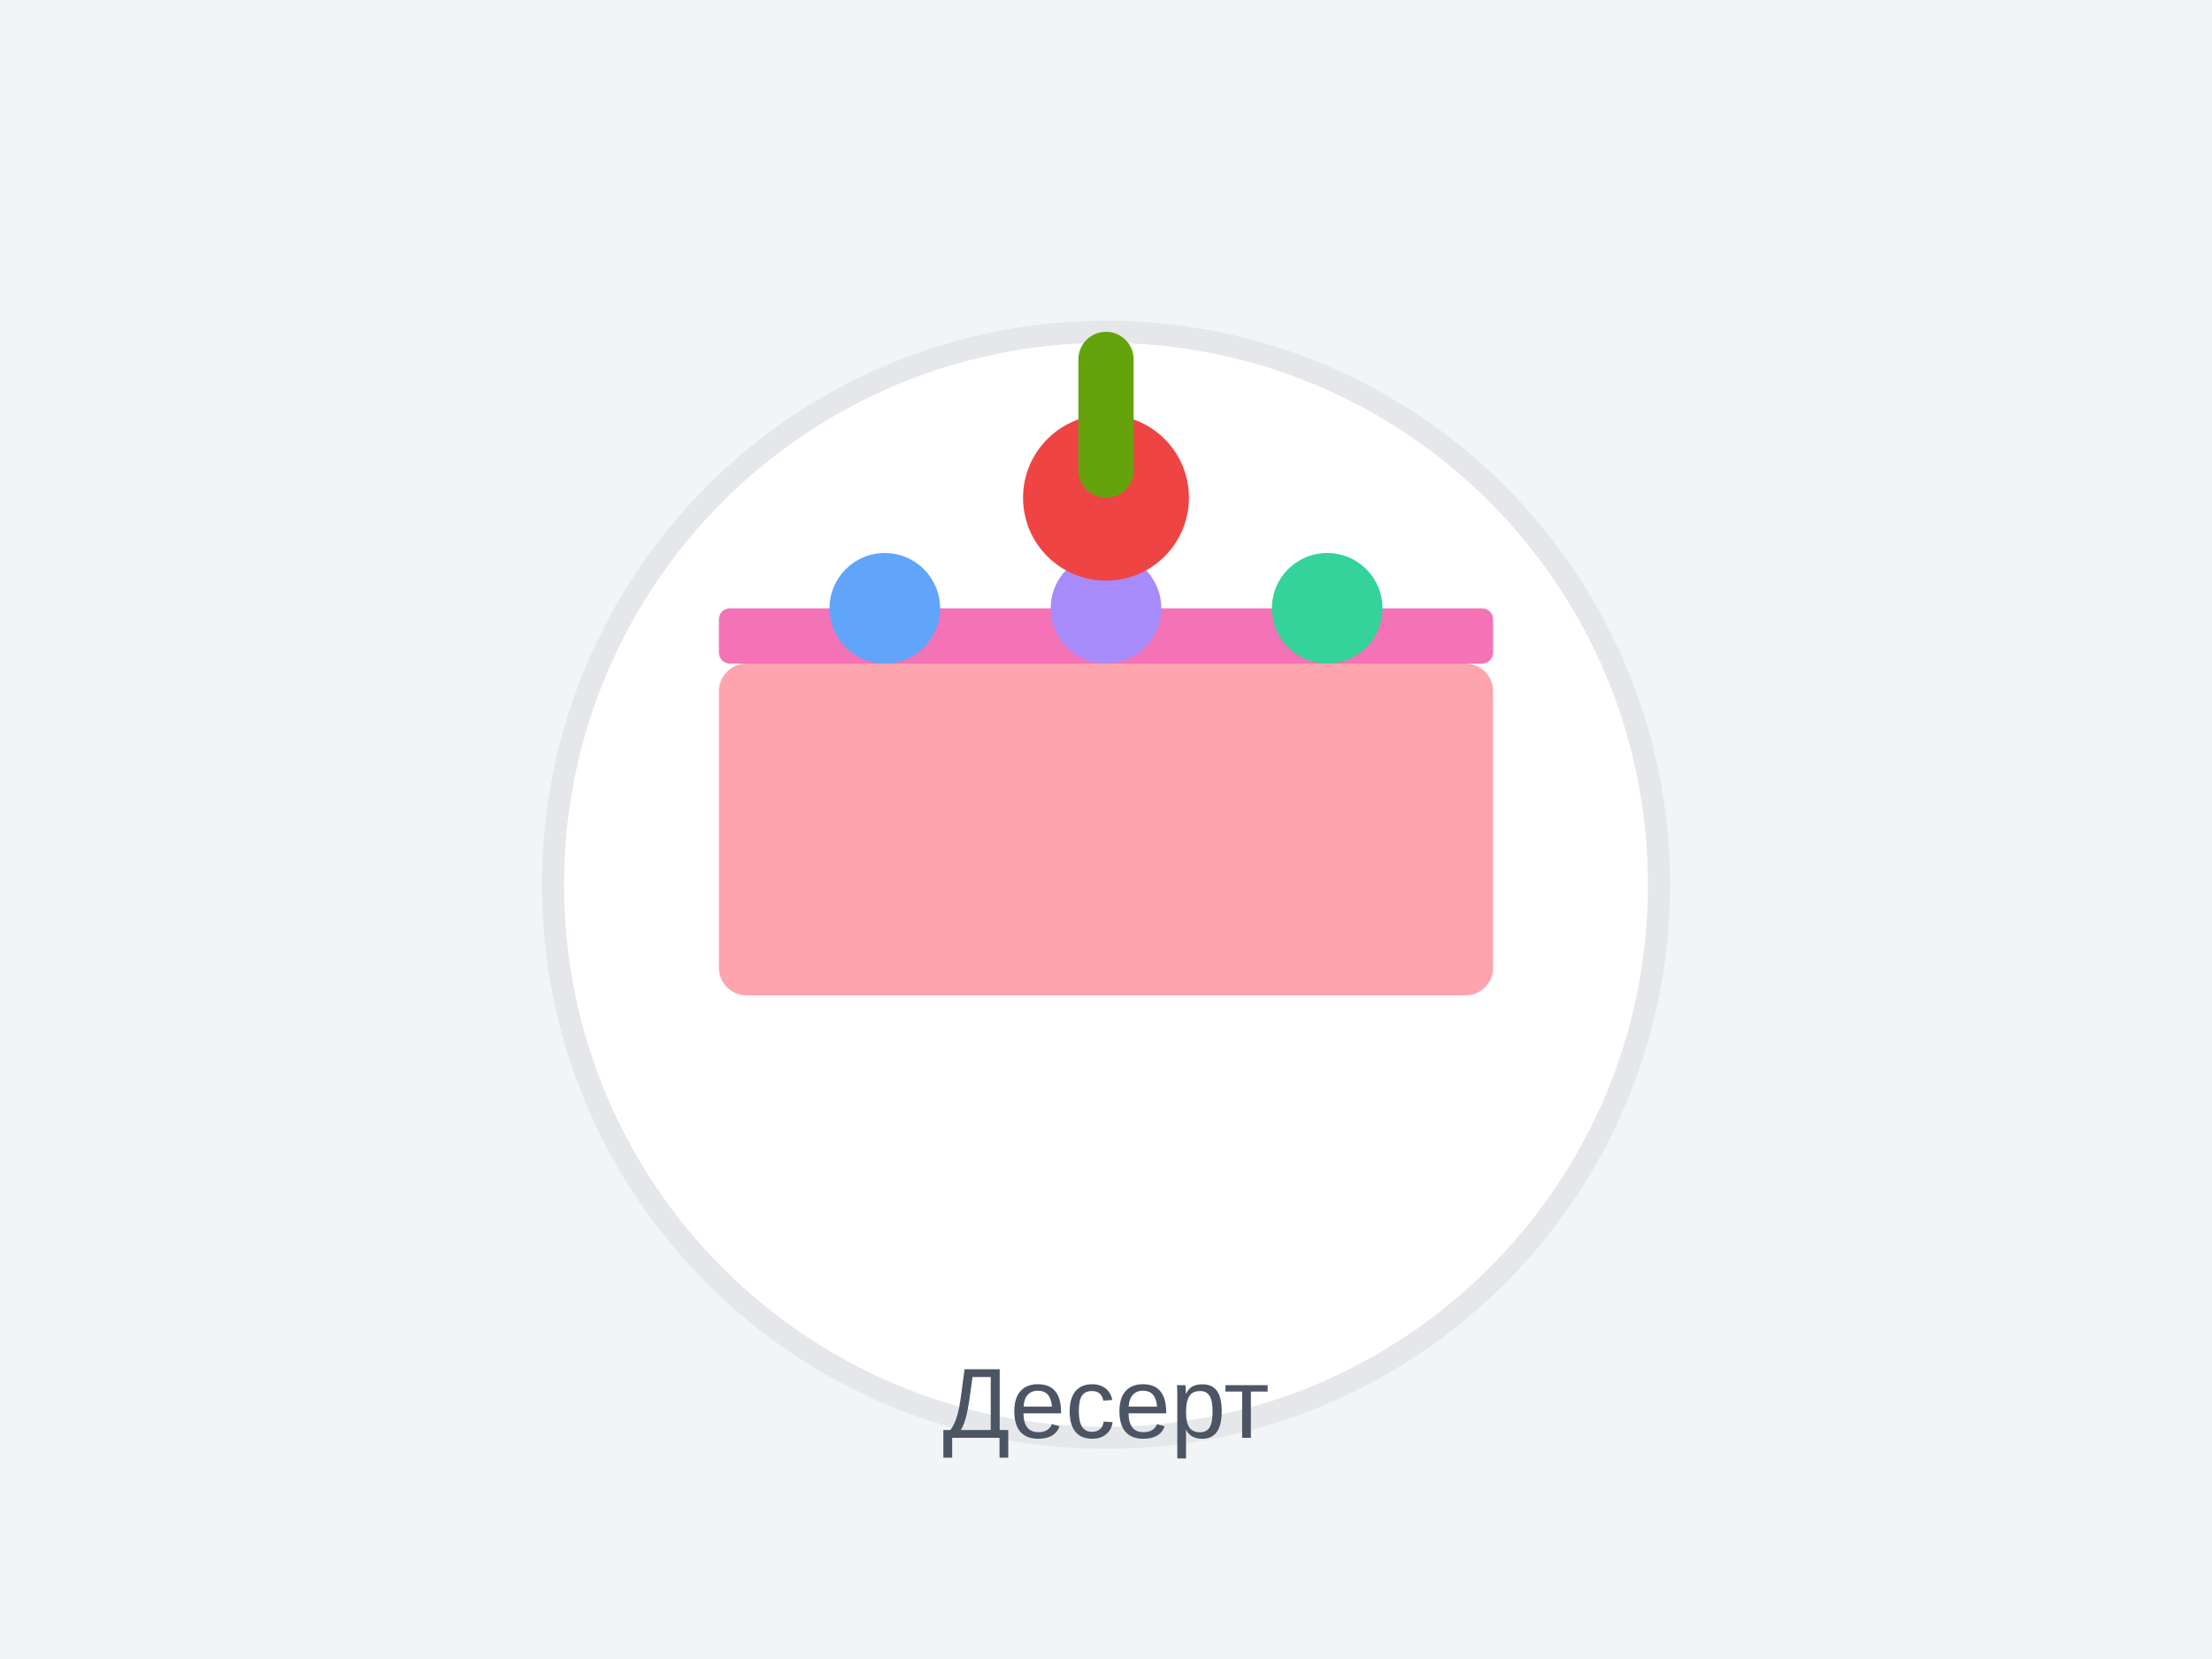
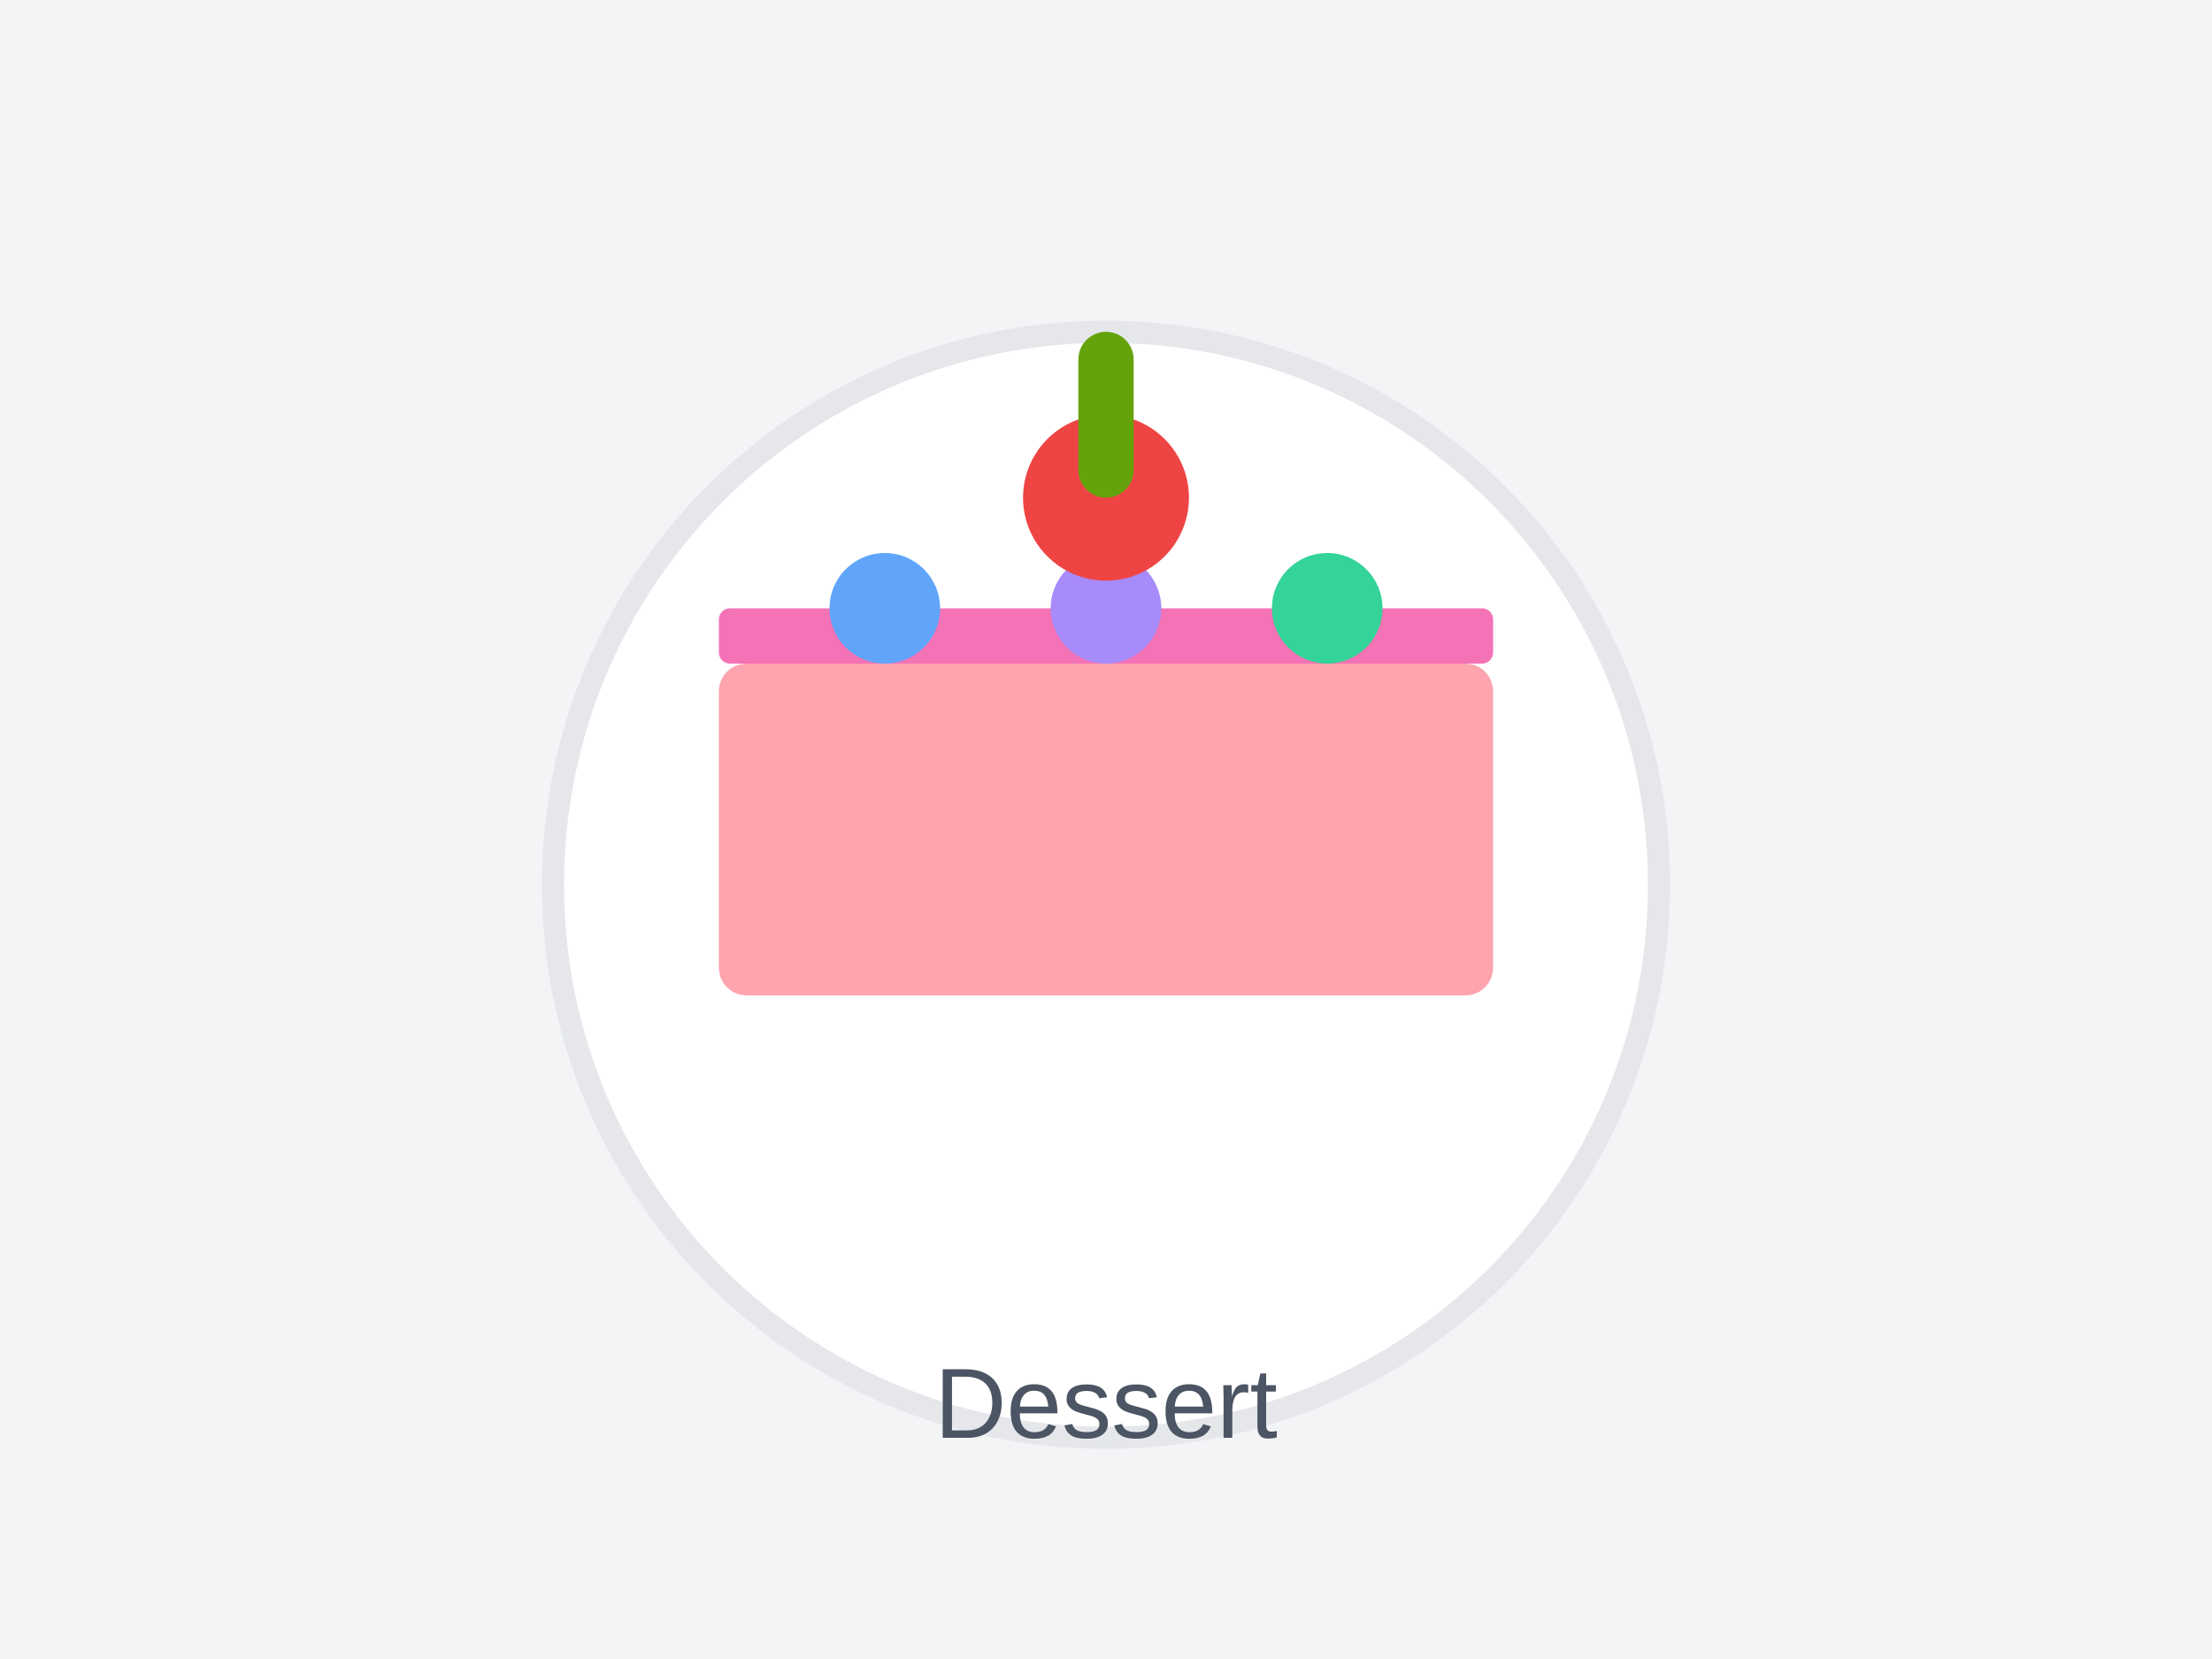
<svg xmlns="http://www.w3.org/2000/svg" width="400" height="300" viewBox="0 0 400 300">
  <rect width="400" height="300" fill="#f3f4f6" />
  <circle cx="200" cy="160" r="100" fill="#ffffff" stroke="#e5e7eb" stroke-width="4" />
  <rect x="130" y="120" width="140" height="60" rx="5" fill="#fda4af" />
  <rect x="130" y="110" width="140" height="10" rx="2" fill="#f472b6" />
  <circle cx="160" cy="110" r="10" fill="#60a5fa" />
  <circle cx="200" cy="110" r="10" fill="#a78bfa" />
  <circle cx="240" cy="110" r="10" fill="#34d399" />
  <circle cx="200" cy="90" r="15" fill="#ef4444" />
  <rect x="195" y="60" width="10" height="30" rx="5" fill="#65a30d" />
-   <text x="200" y="260" font-family="Arial" font-size="18" text-anchor="middle" fill="#4b5563">Десерт</text>
+   <text x="200" y="260" font-family="Arial" font-size="18" text-anchor="middle" fill="#4b5563">Dessert</text>
</svg>
